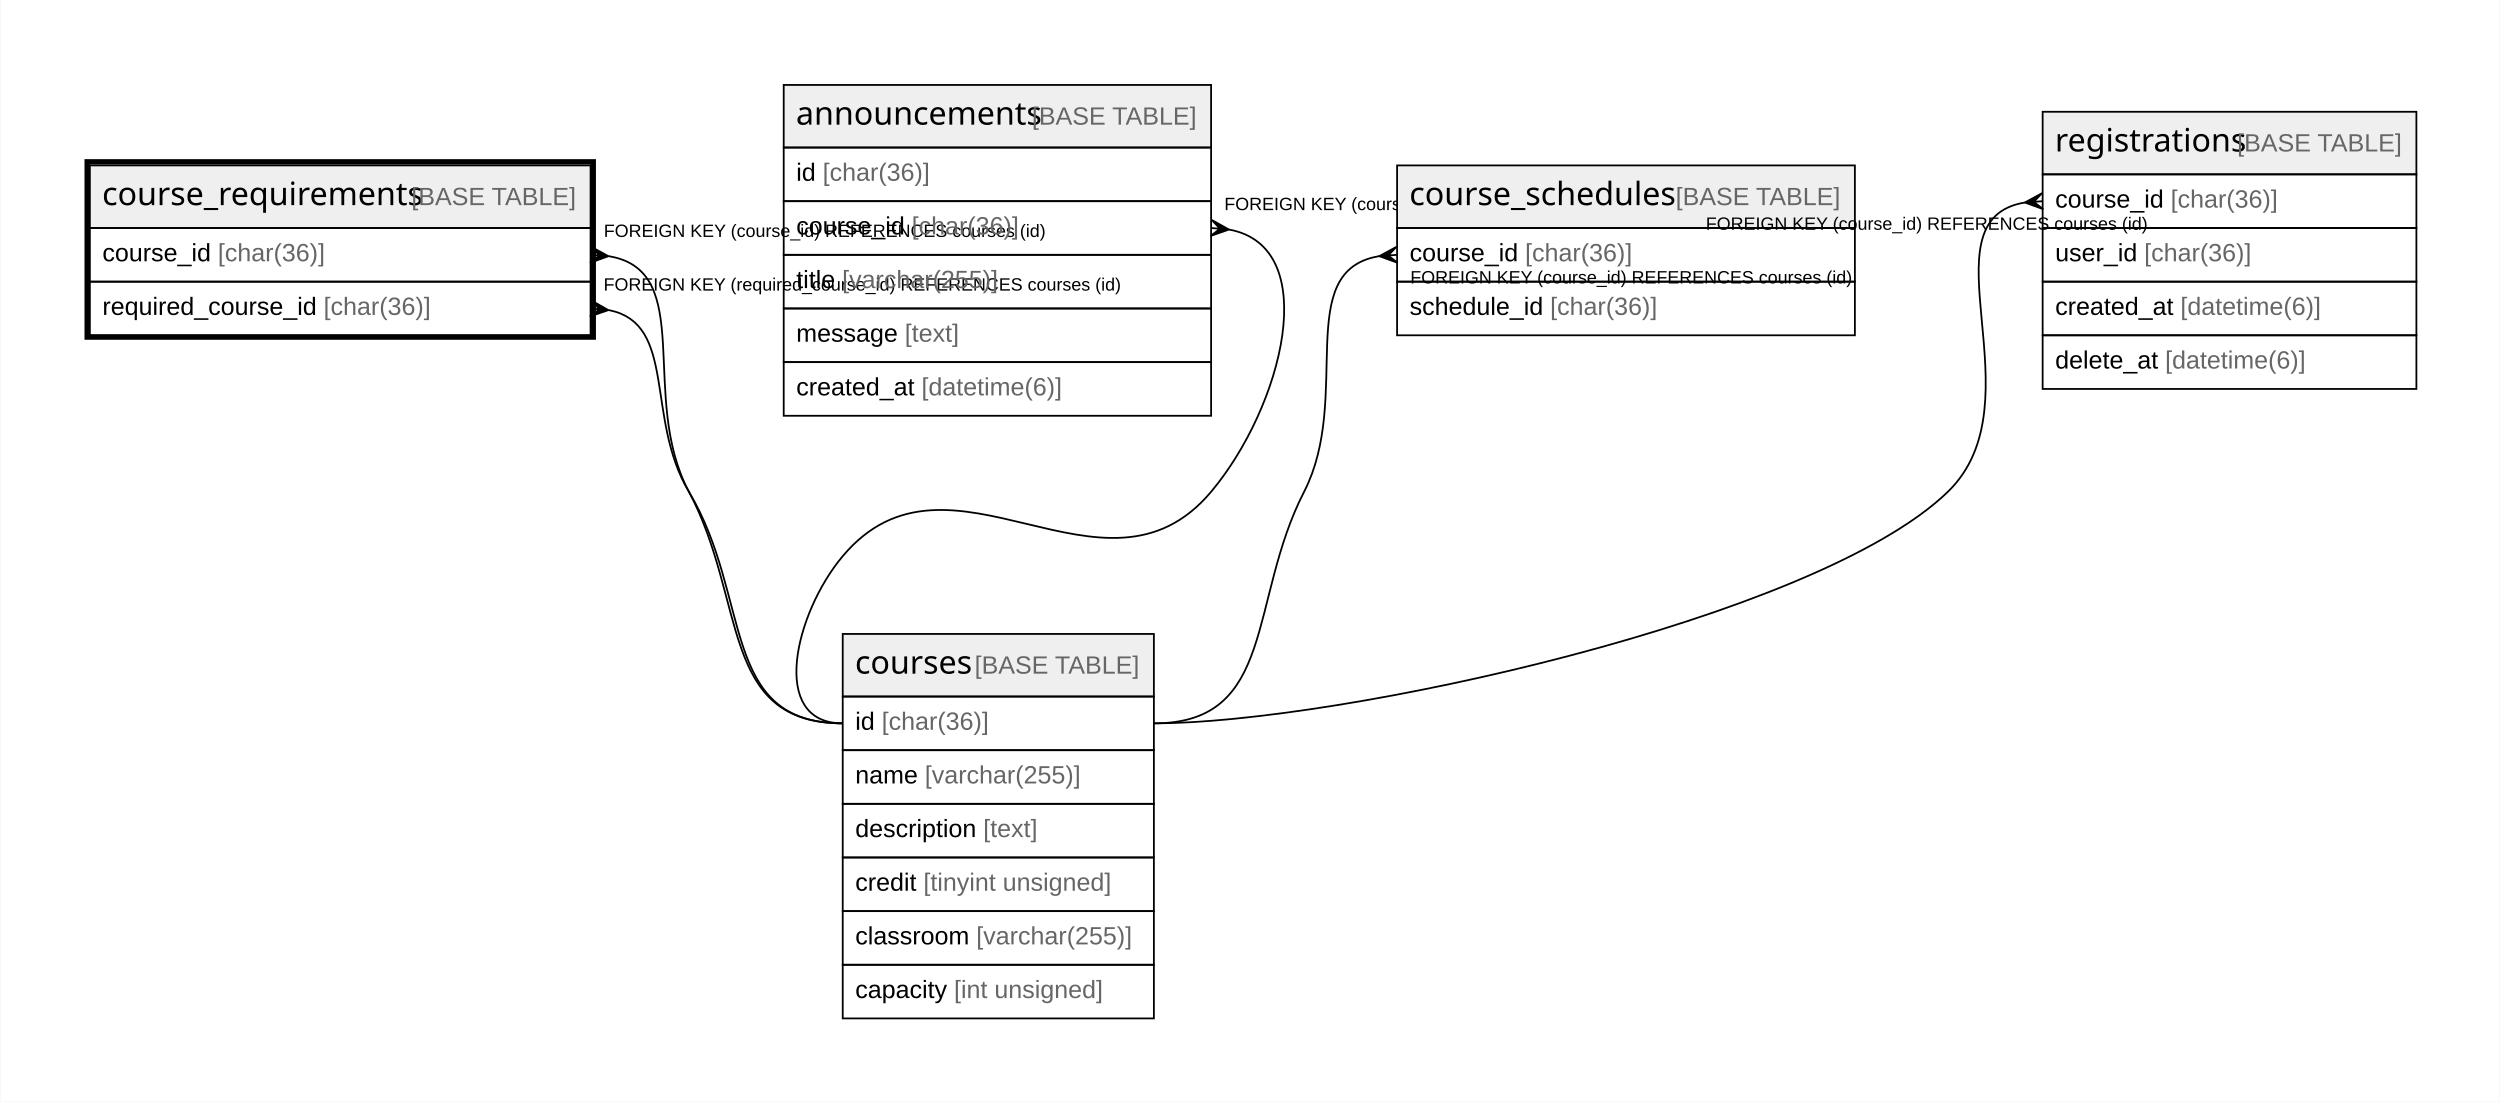
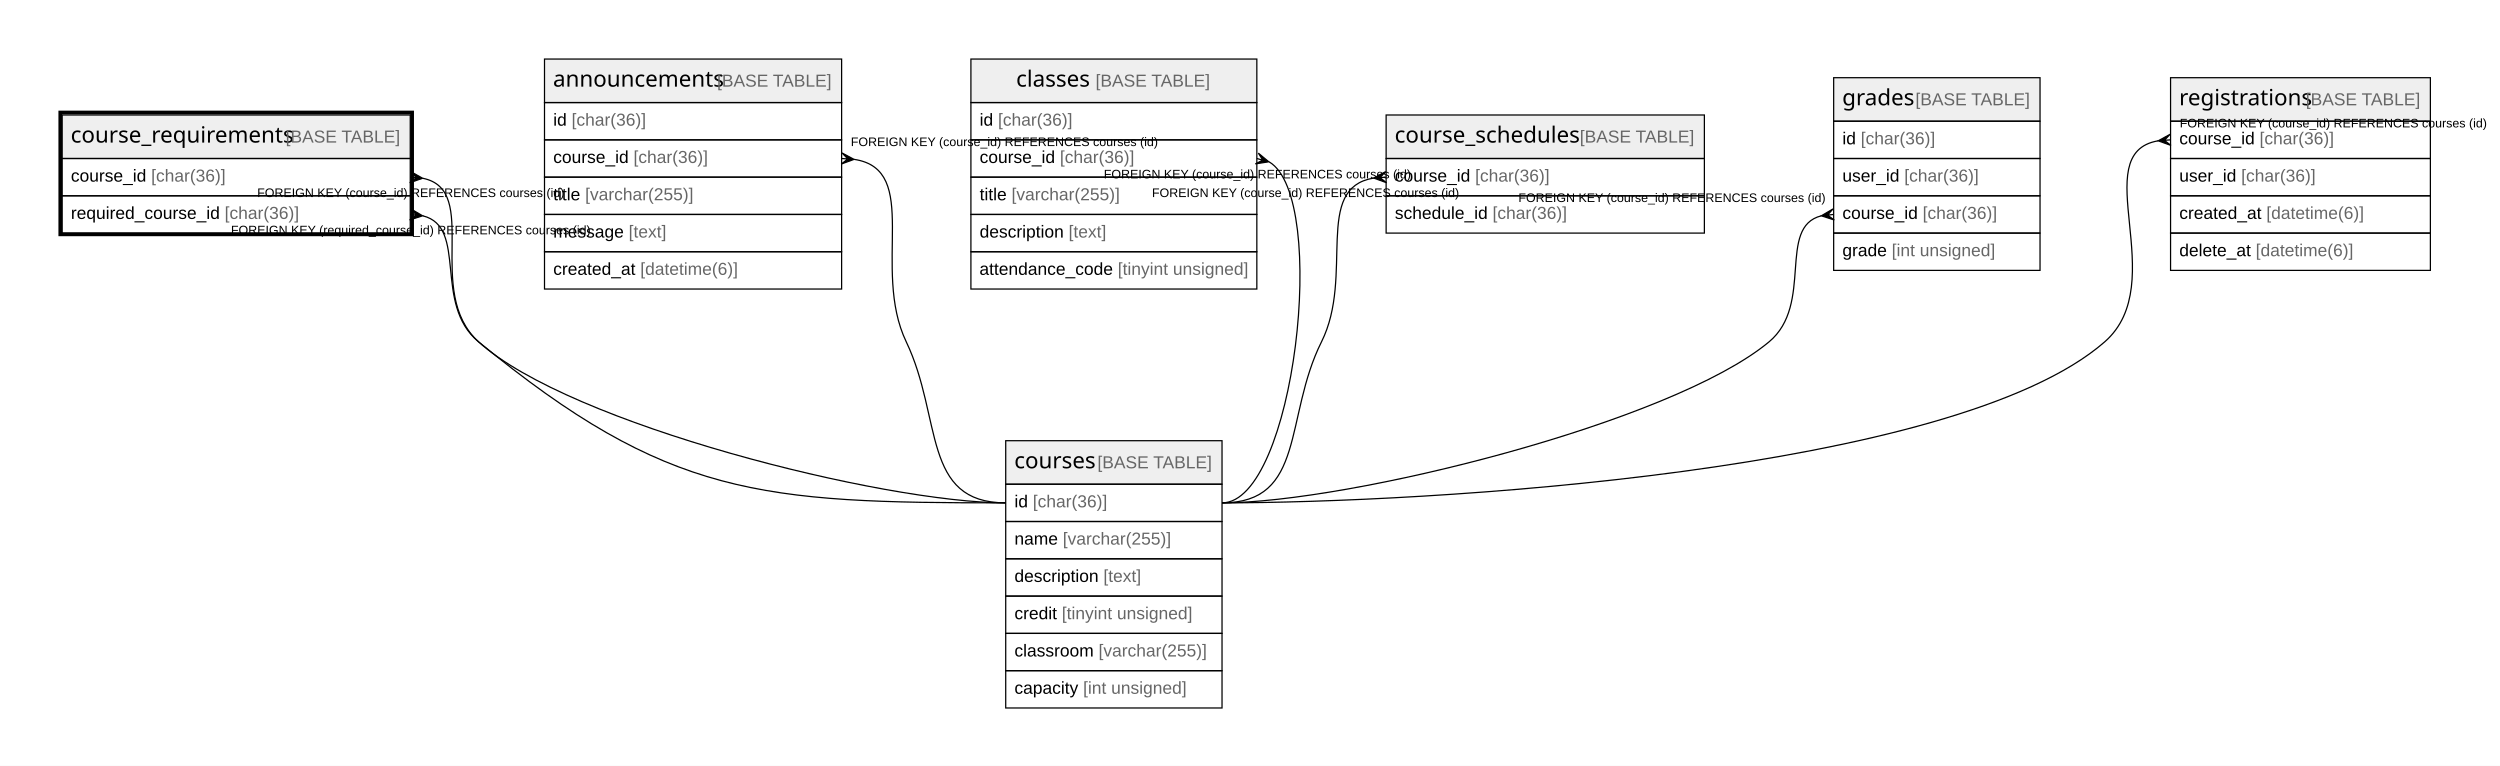
- <svg xmlns="http://www.w3.org/2000/svg" width="1398pt" height="616pt" viewBox="0.00 0.00 1397.50 616.00">
+ <svg xmlns="http://www.w3.org/2000/svg" width="2011pt" height="616pt" viewBox="0.00 0.00 2011.00 616.00">
  <g id="graph0" class="graph" transform="scale(1 1) rotate(0) translate(4 612)">
-     <polygon fill="#ffffff" stroke="transparent" points="-4,4 -4,-612 1393.5,-612 1393.5,4 -4,4" />
+     <polygon fill="#ffffff" stroke="transparent" points="-4,4 -4,-612 2007,-612 2007,4 -4,4" />
    <g id="node1" class="node">
      <polygon fill="#efefef" stroke="transparent" points="46,-484.5 46,-519.5 326,-519.5 326,-484.5 46,-484.5" />
      <polygon fill="none" stroke="#000000" points="46,-484.5 46,-519.5 326,-519.5 326,-484.5 46,-484.5" />
      <text text-anchor="start" x="52.859" y="-497.3" font-family="Arial Bold" font-size="18.00" fill="#000000">course_requirements</text>
      <text text-anchor="start" x="221.887" y="-497.3" font-family="Arial" font-size="14.00" fill="#000000"> </text>
      <text text-anchor="start" x="225.777" y="-497.3" font-family="Arial" font-size="14.00" fill="#666666">[BASE TABLE]</text>
      <polygon fill="none" stroke="#000000" points="46,-454.5 46,-484.5 326,-484.5 326,-454.5 46,-454.5" />
      <text text-anchor="start" x="53" y="-465.9" font-family="Arial" font-size="14.00" fill="#000000">course_id </text>
      <text text-anchor="start" x="117.571" y="-465.9" font-family="Arial" font-size="14.00" fill="#666666">[char(36)]</text>
      <polygon fill="none" stroke="#000000" points="46,-424.5 46,-454.5 326,-454.5 326,-424.5 46,-424.5" />
      <text text-anchor="start" x="53" y="-435.9" font-family="Arial" font-size="14.00" fill="#000000">required_course_id </text>
      <text text-anchor="start" x="176.694" y="-435.9" font-family="Arial" font-size="14.00" fill="#666666">[char(36)]</text>
      <polygon fill="none" stroke="#000000" stroke-width="3" points="44.5,-423.5 44.5,-521.5 327.5,-521.5 327.5,-423.5 44.5,-423.5" />
    </g>
    <g id="node2" class="node">
-       <polygon fill="#efefef" stroke="transparent" points="467,-222.5 467,-257.5 641,-257.5 641,-222.5 467,-222.5" />
-       <polygon fill="none" stroke="#000000" points="467,-222.5 467,-257.5 641,-257.5 641,-222.5 467,-222.5" />
-       <text text-anchor="start" x="473.868" y="-235.3" font-family="Arial Bold" font-size="18.00" fill="#000000">courses</text>
-       <text text-anchor="start" x="536.879" y="-235.3" font-family="Arial" font-size="14.00" fill="#000000"> </text>
-       <text text-anchor="start" x="540.769" y="-235.3" font-family="Arial" font-size="14.00" fill="#666666">[BASE TABLE]</text>
-       <polygon fill="none" stroke="#000000" points="467,-192.5 467,-222.5 641,-222.5 641,-192.5 467,-192.5" />
-       <text text-anchor="start" x="474" y="-203.9" font-family="Arial" font-size="14.00" fill="#000000">id </text>
-       <text text-anchor="start" x="488.78" y="-203.9" font-family="Arial" font-size="14.00" fill="#666666">[char(36)]</text>
-       <polygon fill="none" stroke="#000000" points="467,-162.5 467,-192.5 641,-192.5 641,-162.5 467,-162.5" />
-       <text text-anchor="start" x="474" y="-173.9" font-family="Arial" font-size="14.00" fill="#000000">name </text>
-       <text text-anchor="start" x="512.899" y="-173.9" font-family="Arial" font-size="14.00" fill="#666666">[varchar(255)]</text>
-       <polygon fill="none" stroke="#000000" points="467,-132.5 467,-162.5 641,-162.5 641,-132.5 467,-132.5" />
-       <text text-anchor="start" x="474" y="-143.9" font-family="Arial" font-size="14.00" fill="#000000">description </text>
-       <text text-anchor="start" x="545.568" y="-143.9" font-family="Arial" font-size="14.00" fill="#666666">[text]</text>
-       <polygon fill="none" stroke="#000000" points="467,-102.5 467,-132.5 641,-132.5 641,-102.5 467,-102.5" />
-       <text text-anchor="start" x="474" y="-113.9" font-family="Arial" font-size="14.00" fill="#000000">credit </text>
-       <text text-anchor="start" x="512.114" y="-113.9" font-family="Arial" font-size="14.00" fill="#666666">[tinyint unsigned]</text>
-       <polygon fill="none" stroke="#000000" points="467,-72.5 467,-102.5 641,-102.5 641,-72.5 467,-72.5" />
-       <text text-anchor="start" x="474" y="-83.9" font-family="Arial" font-size="14.00" fill="#000000">classroom </text>
-       <text text-anchor="start" x="541.666" y="-83.9" font-family="Arial" font-size="14.00" fill="#666666">[varchar(255)]</text>
-       <polygon fill="none" stroke="#000000" points="467,-42.5 467,-72.5 641,-72.5 641,-42.5 467,-42.5" />
-       <text text-anchor="start" x="474" y="-53.9" font-family="Arial" font-size="14.00" fill="#000000">capacity </text>
-       <text text-anchor="start" x="529.236" y="-53.9" font-family="Arial" font-size="14.00" fill="#666666">[int unsigned]</text>
+       <polygon fill="#efefef" stroke="transparent" points="805,-222.5 805,-257.5 979,-257.5 979,-222.5 805,-222.5" />
+       <polygon fill="none" stroke="#000000" points="805,-222.5 805,-257.5 979,-257.5 979,-222.5 805,-222.5" />
+       <text text-anchor="start" x="811.868" y="-235.3" font-family="Arial Bold" font-size="18.00" fill="#000000">courses</text>
+       <text text-anchor="start" x="874.879" y="-235.3" font-family="Arial" font-size="14.00" fill="#000000"> </text>
+       <text text-anchor="start" x="878.769" y="-235.3" font-family="Arial" font-size="14.00" fill="#666666">[BASE TABLE]</text>
+       <polygon fill="none" stroke="#000000" points="805,-192.5 805,-222.5 979,-222.5 979,-192.5 805,-192.5" />
+       <text text-anchor="start" x="812" y="-203.9" font-family="Arial" font-size="14.00" fill="#000000">id </text>
+       <text text-anchor="start" x="826.78" y="-203.9" font-family="Arial" font-size="14.00" fill="#666666">[char(36)]</text>
+       <polygon fill="none" stroke="#000000" points="805,-162.5 805,-192.5 979,-192.5 979,-162.5 805,-162.5" />
+       <text text-anchor="start" x="812" y="-173.9" font-family="Arial" font-size="14.00" fill="#000000">name </text>
+       <text text-anchor="start" x="850.899" y="-173.9" font-family="Arial" font-size="14.00" fill="#666666">[varchar(255)]</text>
+       <polygon fill="none" stroke="#000000" points="805,-132.5 805,-162.5 979,-162.5 979,-132.5 805,-132.5" />
+       <text text-anchor="start" x="812" y="-143.9" font-family="Arial" font-size="14.00" fill="#000000">description </text>
+       <text text-anchor="start" x="883.568" y="-143.9" font-family="Arial" font-size="14.00" fill="#666666">[text]</text>
+       <polygon fill="none" stroke="#000000" points="805,-102.5 805,-132.5 979,-132.5 979,-102.5 805,-102.5" />
+       <text text-anchor="start" x="812" y="-113.9" font-family="Arial" font-size="14.00" fill="#000000">credit </text>
+       <text text-anchor="start" x="850.114" y="-113.9" font-family="Arial" font-size="14.00" fill="#666666">[tinyint unsigned]</text>
+       <polygon fill="none" stroke="#000000" points="805,-72.5 805,-102.5 979,-102.5 979,-72.5 805,-72.5" />
+       <text text-anchor="start" x="812" y="-83.9" font-family="Arial" font-size="14.00" fill="#000000">classroom </text>
+       <text text-anchor="start" x="879.666" y="-83.9" font-family="Arial" font-size="14.00" fill="#666666">[varchar(255)]</text>
+       <polygon fill="none" stroke="#000000" points="805,-42.5 805,-72.5 979,-72.5 979,-42.5 805,-42.5" />
+       <text text-anchor="start" x="812" y="-53.9" font-family="Arial" font-size="14.00" fill="#000000">capacity </text>
+       <text text-anchor="start" x="867.236" y="-53.9" font-family="Arial" font-size="14.00" fill="#666666">[int unsigned]</text>
    </g>
    <g id="edge1" class="edge">
-       <path fill="none" stroke="#000000" d="M336.187,-468.734C385.455,-460.635 352.76,-389.966 381,-337 413.506,-276.033 397.909,-207.5 467,-207.5" />
-       <polygon fill="#000000" stroke="#000000" points="335.972,-468.75 325.663,-465.013 330.986,-469.125 326,-469.5 326,-469.5 326,-469.5 330.986,-469.125 326.337,-473.987 335.972,-468.75 335.972,-468.75" />
-       <text text-anchor="start" x="333.386" y="-479.5" font-family="Arial" font-size="10.00" fill="#000000">FOREIGN KEY (course_id) REFERENCES courses (id)</text>
+       <path fill="none" stroke="#000000" d="M336.019,-468.604C383.555,-459.154 336.548,-377.336 381,-337 453.96,-270.797 706.481,-207.5 805,-207.5" />
+       <polygon fill="#000000" stroke="#000000" points="335.96,-468.609 325.599,-465.018 330.98,-469.055 326,-469.5 326,-469.5 326,-469.5 330.98,-469.055 326.401,-473.982 335.96,-468.609 335.96,-468.609" />
+       <text text-anchor="start" x="202.886" y="-453.5" font-family="Arial" font-size="10.00" fill="#000000">FOREIGN KEY (course_id) REFERENCES courses (id)</text>
    </g>
-     <g id="edge3" class="edge">
-       <path fill="none" stroke="#000000" d="M336.324,-438.569C374.522,-430.946 356.419,-378.068 381,-337 416.484,-277.717 397.909,-207.5 467,-207.5" />
-       <polygon fill="#000000" stroke="#000000" points="335.96,-438.601 325.596,-435.018 330.98,-439.051 326,-439.5 326,-439.5 326,-439.5 330.98,-439.051 326.404,-443.982 335.96,-438.601 335.96,-438.601" />
-       <text text-anchor="start" x="333.271" y="-449.5" font-family="Arial" font-size="10.00" fill="#000000">FOREIGN KEY (required_course_id) REFERENCES courses (id)</text>
+     <g id="edge4" class="edge">
+       <path fill="none" stroke="#000000" d="M336.118,-438.392C372.68,-429.358 344.006,-367.369 381,-337 533.294,-211.978 607.962,-207.5 805,-207.5" />
+       <polygon fill="#000000" stroke="#000000" points="335.941,-438.411 325.51,-435.027 330.97,-438.956 326,-439.5 326,-439.5 326,-439.5 330.97,-438.956 326.49,-443.973 335.941,-438.411 335.941,-438.411" />
+       <text text-anchor="start" x="181.77" y="-423.5" font-family="Arial" font-size="10.00" fill="#000000">FOREIGN KEY (required_course_id) REFERENCES courses (id)</text>
    </g>
    <g id="node3" class="node">
      <polygon fill="#efefef" stroke="transparent" points="434,-529.5 434,-564.5 673,-564.5 673,-529.5 434,-529.5" />
      <polygon fill="none" stroke="#000000" points="434,-529.5 434,-564.5 673,-564.5 673,-529.5 434,-529.5" />
      <text text-anchor="start" x="440.848" y="-542.3" font-family="Arial Bold" font-size="18.00" fill="#000000">announcements</text>
      <text text-anchor="start" x="568.898" y="-542.3" font-family="Arial" font-size="14.00" fill="#000000"> </text>
      <text text-anchor="start" x="572.789" y="-542.3" font-family="Arial" font-size="14.00" fill="#666666">[BASE TABLE]</text>
      <polygon fill="none" stroke="#000000" points="434,-499.5 434,-529.5 673,-529.5 673,-499.5 434,-499.5" />
      <text text-anchor="start" x="441" y="-510.9" font-family="Arial" font-size="14.00" fill="#000000">id </text>
      <text text-anchor="start" x="455.78" y="-510.9" font-family="Arial" font-size="14.00" fill="#666666">[char(36)]</text>
      <polygon fill="none" stroke="#000000" points="434,-469.5 434,-499.5 673,-499.5 673,-469.5 434,-469.5" />
      <text text-anchor="start" x="441" y="-480.9" font-family="Arial" font-size="14.00" fill="#000000">course_id </text>
      <text text-anchor="start" x="505.571" y="-480.9" font-family="Arial" font-size="14.00" fill="#666666">[char(36)]</text>
      <polygon fill="none" stroke="#000000" points="434,-439.5 434,-469.5 673,-469.5 673,-439.5 434,-439.5" />
      <text text-anchor="start" x="441" y="-450.9" font-family="Arial" font-size="14.00" fill="#000000">title </text>
      <text text-anchor="start" x="466.668" y="-450.9" font-family="Arial" font-size="14.00" fill="#666666">[varchar(255)]</text>
      <polygon fill="none" stroke="#000000" points="434,-409.5 434,-439.5 673,-439.5 673,-409.5 434,-409.5" />
      <text text-anchor="start" x="441" y="-420.9" font-family="Arial" font-size="14.00" fill="#000000">message </text>
      <text text-anchor="start" x="501.682" y="-420.9" font-family="Arial" font-size="14.00" fill="#666666">[text]</text>
      <polygon fill="none" stroke="#000000" points="434,-379.5 434,-409.5 673,-409.5 673,-379.5 434,-379.5" />
      <text text-anchor="start" x="441" y="-390.9" font-family="Arial" font-size="14.00" fill="#000000">created_at </text>
      <text text-anchor="start" x="511.028" y="-390.9" font-family="Arial" font-size="14.00" fill="#666666">[datetime(6)]</text>
    </g>
    <g id="edge2" class="edge">
-       <path fill="none" stroke="#000000" d="M682.969,-483.651C735.942,-473.997 712.87,-384.442 673,-337 613.203,-265.847 526.797,-372.153 467,-301 440.264,-269.187 425.444,-207.5 467,-207.5" />
-       <polygon fill="#000000" stroke="#000000" points="682.964,-483.651 672.618,-480.016 677.982,-484.075 673,-484.5 673,-484.5 673,-484.5 677.982,-484.075 673.382,-488.984 682.964,-483.651 682.964,-483.651" />
+       <path fill="none" stroke="#000000" d="M683.049,-483.808C737.715,-475.618 696.588,-396.399 725,-337 754.192,-275.97 737.348,-207.5 805,-207.5" />
+       <polygon fill="#000000" stroke="#000000" points="682.976,-483.813 672.691,-480.011 677.988,-484.157 673,-484.5 673,-484.5 673,-484.5 677.988,-484.157 673.309,-488.989 682.976,-483.813 682.976,-483.813" />
      <text text-anchor="start" x="680.386" y="-494.5" font-family="Arial" font-size="10.00" fill="#000000">FOREIGN KEY (course_id) REFERENCES courses (id)</text>
    </g>
    <g id="node4" class="node">
-       <polygon fill="#efefef" stroke="transparent" points="777,-484.5 777,-519.5 1033,-519.5 1033,-484.5 777,-484.5" />
-       <polygon fill="none" stroke="#000000" points="777,-484.5 777,-519.5 1033,-519.5 1033,-484.5 777,-484.5" />
-       <text text-anchor="start" x="783.852" y="-497.3" font-family="Arial Bold" font-size="18.00" fill="#000000">course_schedules</text>
-       <text text-anchor="start" x="928.894" y="-497.3" font-family="Arial" font-size="14.00" fill="#000000"> </text>
-       <text text-anchor="start" x="932.785" y="-497.3" font-family="Arial" font-size="14.00" fill="#666666">[BASE TABLE]</text>
-       <polygon fill="none" stroke="#000000" points="777,-454.5 777,-484.5 1033,-484.5 1033,-454.5 777,-454.5" />
-       <text text-anchor="start" x="784" y="-465.9" font-family="Arial" font-size="14.00" fill="#000000">course_id </text>
-       <text text-anchor="start" x="848.571" y="-465.9" font-family="Arial" font-size="14.00" fill="#666666">[char(36)]</text>
-       <polygon fill="none" stroke="#000000" points="777,-424.5 777,-454.5 1033,-454.5 1033,-424.5 777,-424.5" />
-       <text text-anchor="start" x="784" y="-435.9" font-family="Arial" font-size="14.00" fill="#000000">schedule_id </text>
-       <text text-anchor="start" x="862.582" y="-435.9" font-family="Arial" font-size="14.00" fill="#666666">[char(36)]</text>
+       <polygon fill="#efefef" stroke="transparent" points="777,-529.5 777,-564.5 1007,-564.5 1007,-529.5 777,-529.5" />
+       <polygon fill="none" stroke="#000000" points="777,-529.5 777,-564.5 1007,-564.5 1007,-529.5 777,-529.5" />
+       <text text-anchor="start" x="813.37" y="-542.3" font-family="Arial Bold" font-size="18.00" fill="#000000">classes</text>
+       <text text-anchor="start" x="873.376" y="-542.3" font-family="Arial" font-size="14.00" fill="#000000"> </text>
+       <text text-anchor="start" x="877.267" y="-542.3" font-family="Arial" font-size="14.00" fill="#666666">[BASE TABLE]</text>
+       <polygon fill="none" stroke="#000000" points="777,-499.5 777,-529.5 1007,-529.5 1007,-499.5 777,-499.5" />
+       <text text-anchor="start" x="784" y="-510.9" font-family="Arial" font-size="14.00" fill="#000000">id </text>
+       <text text-anchor="start" x="798.78" y="-510.9" font-family="Arial" font-size="14.00" fill="#666666">[char(36)]</text>
+       <polygon fill="none" stroke="#000000" points="777,-469.5 777,-499.5 1007,-499.5 1007,-469.5 777,-469.5" />
+       <text text-anchor="start" x="784" y="-480.9" font-family="Arial" font-size="14.00" fill="#000000">course_id </text>
+       <text text-anchor="start" x="848.571" y="-480.9" font-family="Arial" font-size="14.00" fill="#666666">[char(36)]</text>
+       <polygon fill="none" stroke="#000000" points="777,-439.5 777,-469.5 1007,-469.5 1007,-439.5 777,-439.5" />
+       <text text-anchor="start" x="784" y="-450.9" font-family="Arial" font-size="14.00" fill="#000000">title </text>
+       <text text-anchor="start" x="809.668" y="-450.9" font-family="Arial" font-size="14.00" fill="#666666">[varchar(255)]</text>
+       <polygon fill="none" stroke="#000000" points="777,-409.5 777,-439.5 1007,-439.5 1007,-409.5 777,-409.5" />
+       <text text-anchor="start" x="784" y="-420.9" font-family="Arial" font-size="14.00" fill="#000000">description </text>
+       <text text-anchor="start" x="855.568" y="-420.9" font-family="Arial" font-size="14.00" fill="#666666">[text]</text>
+       <polygon fill="none" stroke="#000000" points="777,-379.5 777,-409.5 1007,-409.5 1007,-379.5 777,-379.5" />
+       <text text-anchor="start" x="783.843" y="-390.9" font-family="Arial" font-size="14.00" fill="#000000">attendance_code </text>
+       <text text-anchor="start" x="895.123" y="-390.9" font-family="Arial" font-size="14.00" fill="#666666">[tinyint unsigned]</text>
    </g>
-     <g id="edge4" class="edge">
-       <path fill="none" stroke="#000000" d="M766.91,-468.734C718.21,-460.635 752.221,-389.97 725,-337 693.643,-275.982 709.603,-207.5 641,-207.5" />
-       <polygon fill="#000000" stroke="#000000" points="767.029,-468.743 776.659,-473.987 772.014,-469.122 777,-469.5 777,-469.5 777,-469.5 772.014,-469.122 777.341,-465.013 767.029,-468.743 767.029,-468.743" />
-       <text text-anchor="start" x="784.386" y="-453.5" font-family="Arial" font-size="10.00" fill="#000000">FOREIGN KEY (course_id) REFERENCES courses (id)</text>
+     <g id="edge3" class="edge">
+       <path fill="none" stroke="#000000" d="M1016.961,-481.758C1065.472,-452.99 1037.244,-207.5 979,-207.5" />
+       <polygon fill="#000000" stroke="#000000" points="1016.641,-481.846 1005.806,-480.161 1011.821,-483.173 1007,-484.5 1007,-484.5 1007,-484.5 1011.821,-483.173 1008.194,-488.839 1016.641,-481.846 1016.641,-481.846" />
+       <text text-anchor="start" x="883.886" y="-468.5" font-family="Arial" font-size="10.00" fill="#000000">FOREIGN KEY (course_id) REFERENCES courses (id)</text>
    </g>
    <g id="node5" class="node">
-       <polygon fill="#efefef" stroke="transparent" points="1138,-514.5 1138,-549.5 1347,-549.5 1347,-514.5 1138,-514.5" />
-       <polygon fill="none" stroke="#000000" points="1138,-514.5 1138,-549.5 1347,-549.5 1347,-514.5 1138,-514.5" />
-       <text text-anchor="start" x="1144.869" y="-527.3" font-family="Arial Bold" font-size="18.00" fill="#000000">registrations</text>
-       <text text-anchor="start" x="1242.877" y="-527.3" font-family="Arial" font-size="14.00" fill="#000000"> </text>
-       <text text-anchor="start" x="1246.768" y="-527.3" font-family="Arial" font-size="14.00" fill="#666666">[BASE TABLE]</text>
-       <polygon fill="none" stroke="#000000" points="1138,-484.5 1138,-514.5 1347,-514.5 1347,-484.5 1138,-484.5" />
-       <text text-anchor="start" x="1145" y="-495.9" font-family="Arial" font-size="14.00" fill="#000000">course_id </text>
-       <text text-anchor="start" x="1209.571" y="-495.9" font-family="Arial" font-size="14.00" fill="#666666">[char(36)]</text>
-       <polygon fill="none" stroke="#000000" points="1138,-454.5 1138,-484.5 1347,-484.5 1347,-454.5 1138,-454.5" />
-       <text text-anchor="start" x="1145" y="-465.9" font-family="Arial" font-size="14.00" fill="#000000">user_id </text>
-       <text text-anchor="start" x="1194.788" y="-465.9" font-family="Arial" font-size="14.00" fill="#666666">[char(36)]</text>
-       <polygon fill="none" stroke="#000000" points="1138,-424.5 1138,-454.5 1347,-454.5 1347,-424.5 1138,-424.5" />
-       <text text-anchor="start" x="1145" y="-435.9" font-family="Arial" font-size="14.00" fill="#000000">created_at </text>
-       <text text-anchor="start" x="1215.028" y="-435.9" font-family="Arial" font-size="14.00" fill="#666666">[datetime(6)]</text>
-       <polygon fill="none" stroke="#000000" points="1138,-394.5 1138,-424.5 1347,-424.5 1347,-394.5 1138,-394.5" />
-       <text text-anchor="start" x="1145" y="-405.9" font-family="Arial" font-size="14.00" fill="#000000">delete_at </text>
-       <text text-anchor="start" x="1206.474" y="-405.9" font-family="Arial" font-size="14.00" fill="#666666">[datetime(6)]</text>
+       <polygon fill="#efefef" stroke="transparent" points="1111,-484.5 1111,-519.5 1367,-519.5 1367,-484.5 1111,-484.5" />
+       <polygon fill="none" stroke="#000000" points="1111,-484.5 1111,-519.5 1367,-519.5 1367,-484.5 1111,-484.5" />
+       <text text-anchor="start" x="1117.852" y="-497.3" font-family="Arial Bold" font-size="18.00" fill="#000000">course_schedules</text>
+       <text text-anchor="start" x="1262.894" y="-497.3" font-family="Arial" font-size="14.00" fill="#000000"> </text>
+       <text text-anchor="start" x="1266.785" y="-497.3" font-family="Arial" font-size="14.00" fill="#666666">[BASE TABLE]</text>
+       <polygon fill="none" stroke="#000000" points="1111,-454.5 1111,-484.5 1367,-484.5 1367,-454.5 1111,-454.5" />
+       <text text-anchor="start" x="1118" y="-465.9" font-family="Arial" font-size="14.00" fill="#000000">course_id </text>
+       <text text-anchor="start" x="1182.571" y="-465.9" font-family="Arial" font-size="14.00" fill="#666666">[char(36)]</text>
+       <polygon fill="none" stroke="#000000" points="1111,-424.5 1111,-454.5 1367,-454.5 1367,-424.5 1111,-424.5" />
+       <text text-anchor="start" x="1118" y="-435.9" font-family="Arial" font-size="14.00" fill="#000000">schedule_id </text>
+       <text text-anchor="start" x="1196.582" y="-435.9" font-family="Arial" font-size="14.00" fill="#666666">[char(36)]</text>
    </g>
    <g id="edge5" class="edge">
-       <path fill="none" stroke="#000000" d="M1127.937,-498.735C1069.289,-488.929 1136.891,-387.283 1085,-337 1011.19,-265.478 743.778,-207.5 641,-207.5" />
-       <polygon fill="#000000" stroke="#000000" points="1128.029,-498.742 1137.659,-503.987 1133.014,-499.121 1138,-499.5 1138,-499.5 1138,-499.5 1133.014,-499.121 1138.341,-495.013 1128.029,-498.742 1128.029,-498.742" />
-       <text text-anchor="start" x="949.636" y="-483.5" font-family="Arial" font-size="10.00" fill="#000000">FOREIGN KEY (course_id) REFERENCES courses (id)</text>
+       <path fill="none" stroke="#000000" d="M1100.904,-468.737C1052.141,-460.67 1085.635,-390.267 1059,-337 1028.743,-276.491 1046.652,-207.5 979,-207.5" />
+       <polygon fill="#000000" stroke="#000000" points="1101.028,-468.747 1110.661,-473.987 1106.014,-469.123 1111,-469.5 1111,-469.5 1111,-469.5 1106.014,-469.123 1111.339,-465.013 1101.028,-468.747 1101.028,-468.747" />
+       <text text-anchor="start" x="922.636" y="-453.5" font-family="Arial" font-size="10.00" fill="#000000">FOREIGN KEY (course_id) REFERENCES courses (id)</text>
+     </g>
+     <g id="node6" class="node">
+       <polygon fill="#efefef" stroke="transparent" points="1471,-514.5 1471,-549.5 1637,-549.5 1637,-514.5 1471,-514.5" />
+       <polygon fill="none" stroke="#000000" points="1471,-514.5 1471,-549.5 1637,-549.5 1637,-514.5 1471,-514.5" />
+       <text text-anchor="start" x="1477.865" y="-527.3" font-family="Arial Bold" font-size="18.00" fill="#000000">grades</text>
+       <text text-anchor="start" x="1532.882" y="-527.3" font-family="Arial" font-size="14.00" fill="#000000"> </text>
+       <text text-anchor="start" x="1536.772" y="-527.3" font-family="Arial" font-size="14.00" fill="#666666">[BASE TABLE]</text>
+       <polygon fill="none" stroke="#000000" points="1471,-484.5 1471,-514.5 1637,-514.5 1637,-484.5 1471,-484.5" />
+       <text text-anchor="start" x="1478" y="-495.9" font-family="Arial" font-size="14.00" fill="#000000">id </text>
+       <text text-anchor="start" x="1492.78" y="-495.9" font-family="Arial" font-size="14.00" fill="#666666">[char(36)]</text>
+       <polygon fill="none" stroke="#000000" points="1471,-454.5 1471,-484.5 1637,-484.5 1637,-454.5 1471,-454.5" />
+       <text text-anchor="start" x="1478" y="-465.9" font-family="Arial" font-size="14.00" fill="#000000">user_id </text>
+       <text text-anchor="start" x="1527.788" y="-465.9" font-family="Arial" font-size="14.00" fill="#666666">[char(36)]</text>
+       <polygon fill="none" stroke="#000000" points="1471,-424.5 1471,-454.5 1637,-454.5 1637,-424.5 1471,-424.5" />
+       <text text-anchor="start" x="1478" y="-435.9" font-family="Arial" font-size="14.00" fill="#000000">course_id </text>
+       <text text-anchor="start" x="1542.571" y="-435.9" font-family="Arial" font-size="14.00" fill="#666666">[char(36)]</text>
+       <polygon fill="none" stroke="#000000" points="1471,-394.5 1471,-424.5 1637,-424.5 1637,-394.5 1471,-394.5" />
+       <text text-anchor="start" x="1478" y="-405.9" font-family="Arial" font-size="14.00" fill="#000000">grade </text>
+       <text text-anchor="start" x="1517.682" y="-405.9" font-family="Arial" font-size="14.00" fill="#666666">[int unsigned]</text>
+     </g>
+     <g id="edge6" class="edge">
+       <path fill="none" stroke="#000000" d="M1461.036,-438.39C1425.183,-429.339 1455.359,-367.24 1419,-337 1340.636,-271.825 1080.925,-207.5 979,-207.5" />
+       <polygon fill="#000000" stroke="#000000" points="1461.062,-438.392 1470.502,-443.972 1466.031,-438.946 1471,-439.5 1471,-439.5 1471,-439.5 1466.031,-438.946 1471.498,-435.028 1461.062,-438.392 1461.062,-438.392" />
+       <text text-anchor="start" x="1217.386" y="-449.5" font-family="Arial" font-size="10.00" fill="#000000">FOREIGN KEY (course_id) REFERENCES courses (id)</text>
+     </g>
+     <g id="node7" class="node">
+       <polygon fill="#efefef" stroke="transparent" points="1742,-514.5 1742,-549.5 1951,-549.5 1951,-514.5 1742,-514.5" />
+       <polygon fill="none" stroke="#000000" points="1742,-514.5 1742,-549.5 1951,-549.5 1951,-514.5 1742,-514.5" />
+       <text text-anchor="start" x="1748.869" y="-527.3" font-family="Arial Bold" font-size="18.00" fill="#000000">registrations</text>
+       <text text-anchor="start" x="1846.877" y="-527.3" font-family="Arial" font-size="14.00" fill="#000000"> </text>
+       <text text-anchor="start" x="1850.768" y="-527.3" font-family="Arial" font-size="14.00" fill="#666666">[BASE TABLE]</text>
+       <polygon fill="none" stroke="#000000" points="1742,-484.5 1742,-514.5 1951,-514.5 1951,-484.5 1742,-484.5" />
+       <text text-anchor="start" x="1749" y="-495.9" font-family="Arial" font-size="14.00" fill="#000000">course_id </text>
+       <text text-anchor="start" x="1813.571" y="-495.9" font-family="Arial" font-size="14.00" fill="#666666">[char(36)]</text>
+       <polygon fill="none" stroke="#000000" points="1742,-454.5 1742,-484.5 1951,-484.5 1951,-454.5 1742,-454.5" />
+       <text text-anchor="start" x="1749" y="-465.9" font-family="Arial" font-size="14.00" fill="#000000">user_id </text>
+       <text text-anchor="start" x="1798.788" y="-465.9" font-family="Arial" font-size="14.00" fill="#666666">[char(36)]</text>
+       <polygon fill="none" stroke="#000000" points="1742,-424.5 1742,-454.5 1951,-454.5 1951,-424.5 1742,-424.5" />
+       <text text-anchor="start" x="1749" y="-435.9" font-family="Arial" font-size="14.00" fill="#000000">created_at </text>
+       <text text-anchor="start" x="1819.028" y="-435.9" font-family="Arial" font-size="14.00" fill="#666666">[datetime(6)]</text>
+       <polygon fill="none" stroke="#000000" points="1742,-394.5 1742,-424.5 1951,-424.5 1951,-394.5 1742,-394.5" />
+       <text text-anchor="start" x="1749" y="-405.9" font-family="Arial" font-size="14.00" fill="#000000">delete_at </text>
+       <text text-anchor="start" x="1810.474" y="-405.9" font-family="Arial" font-size="14.00" fill="#666666">[datetime(6)]</text>
+     </g>
+     <g id="edge7" class="edge">
+       <path fill="none" stroke="#000000" d="M1731.955,-498.716C1673.536,-488.66 1743.42,-384.535 1689,-337 1568.21,-231.493 1139.381,-207.5 979,-207.5" />
+       <polygon fill="#000000" stroke="#000000" points="1732.03,-498.721 1741.65,-503.986 1737.015,-499.111 1742,-499.5 1742,-499.5 1742,-499.5 1737.015,-499.111 1742.35,-495.014 1732.03,-498.721 1732.03,-498.721" />
+       <text text-anchor="start" x="1749.386" y="-509.5" font-family="Arial" font-size="10.00" fill="#000000">FOREIGN KEY (course_id) REFERENCES courses (id)</text>
    </g>
  </g>
</svg>
